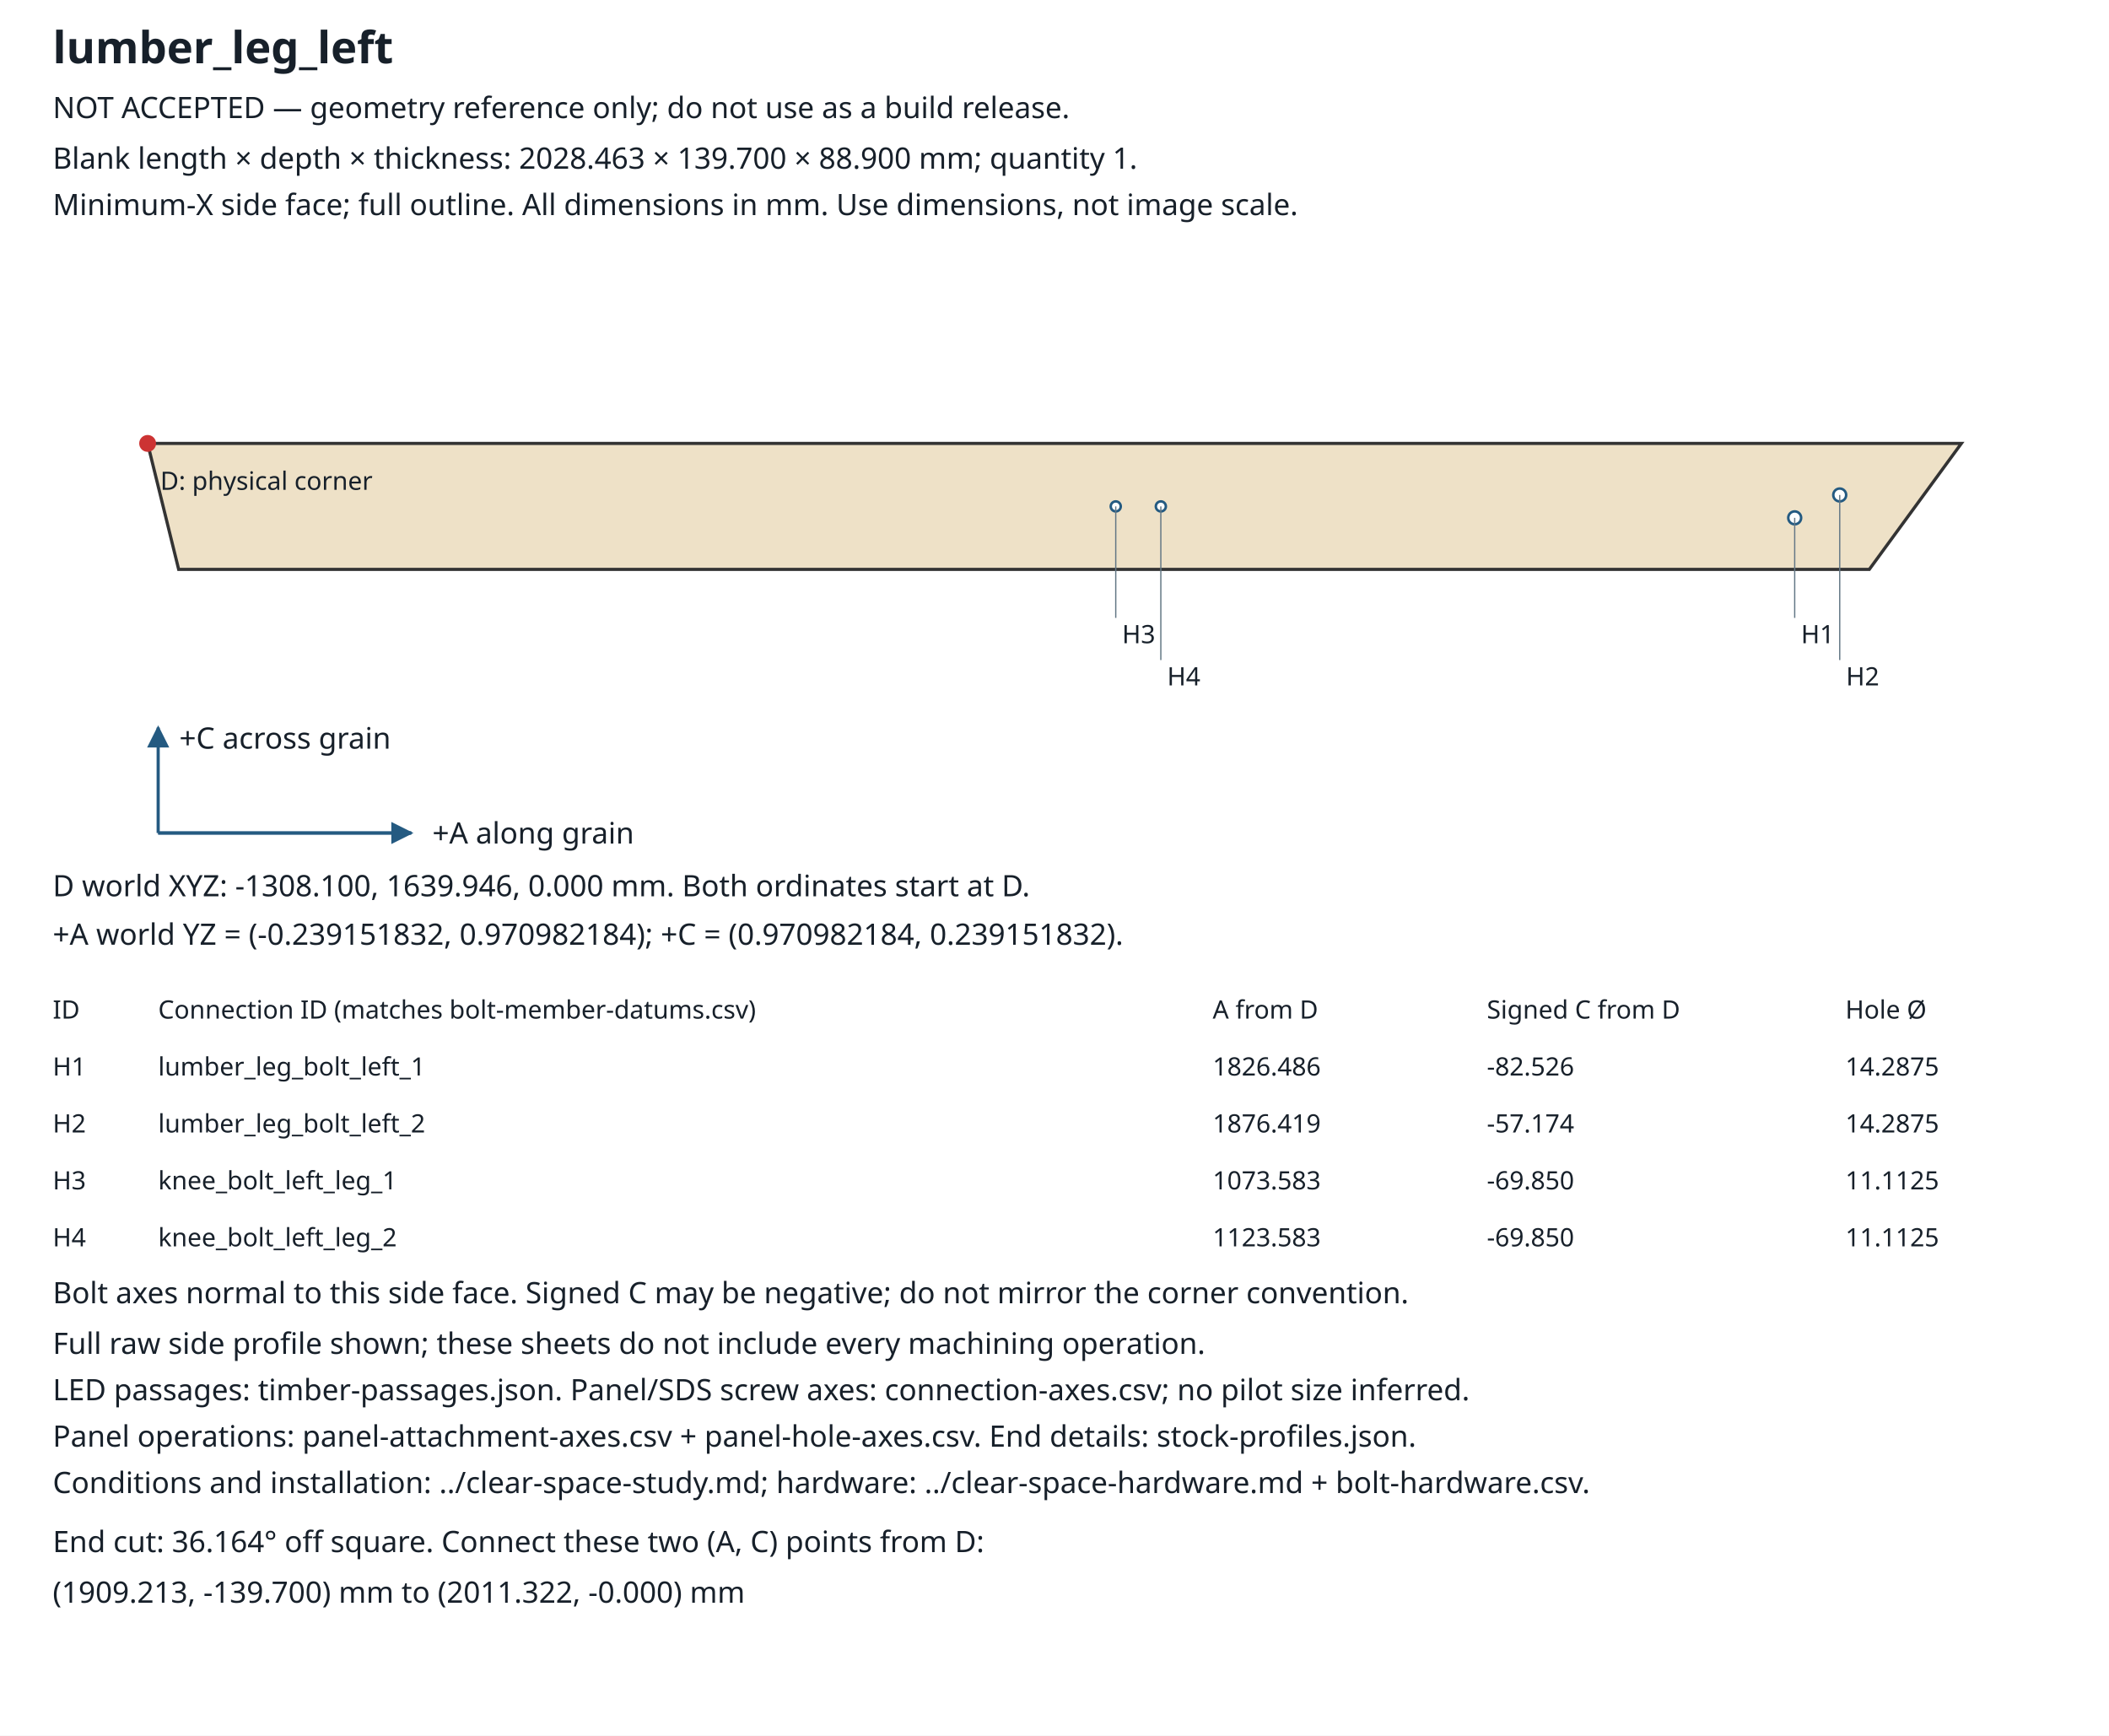
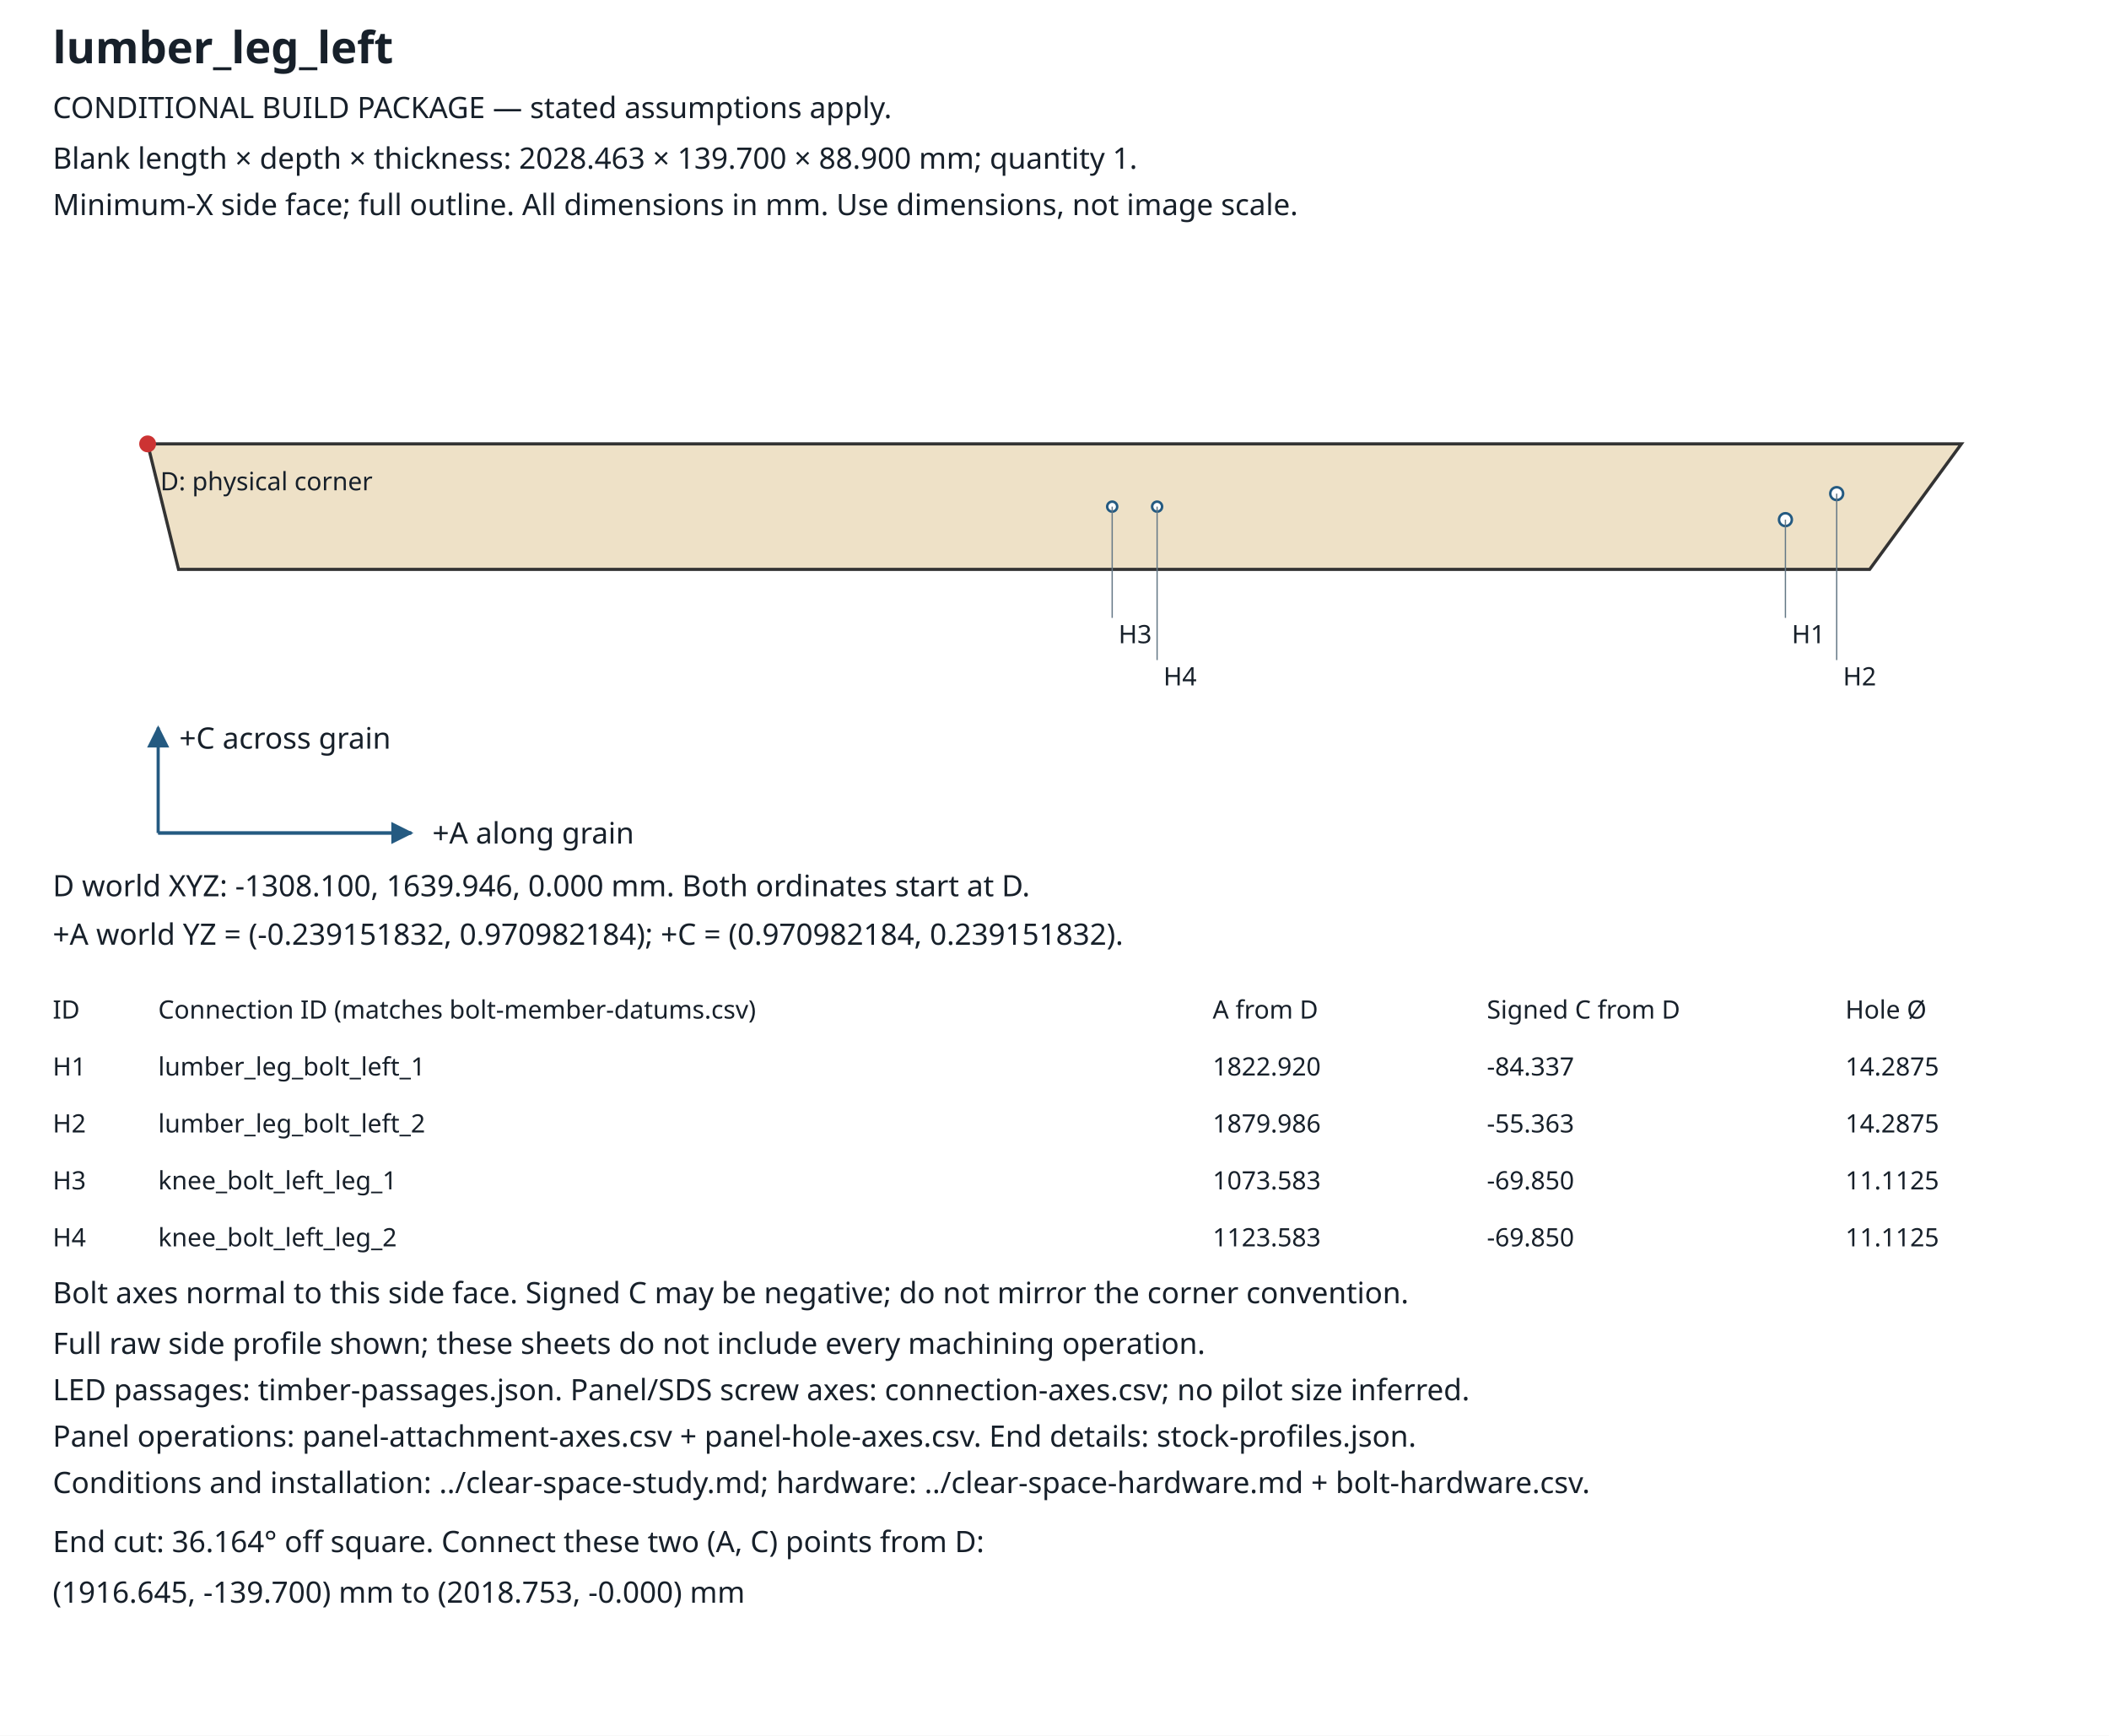
<svg xmlns="http://www.w3.org/2000/svg" width="1000" height="823" viewBox="0 0 1000 823">
  <rect width="100%" height="100%" fill="white" />
  <style>text{font-family:sans-serif;fill:#17202a;font-size:14px}.small{font-size:12px}.title{font-size:21px;font-weight:bold}</style>
  <defs>
    <marker id="arrow" viewBox="0 0 10 10" refX="9" refY="5" markerWidth="7" markerHeight="7" orient="auto-start-reverse">
      <path d="M0 0L10 5L0 10z" fill="#245a81" />
    </marker>
  </defs>
  <text x="25" y="30" class="title">lumber_leg_left</text>
-   <text x="25" y="56" class="">NOT ACCEPTED — geometry reference only; do not use as a build release.</text>
+   <text x="25" y="56" class="">CONDITIONAL BUILD PACKAGE — stated assumptions apply.</text>
  <text x="25" y="80" class="">Blank length × depth × thickness: 2028.463 × 139.700 × 88.900 mm; quantity 1.</text>
  <text x="25" y="102" class="">Minimum-X side face; full outline. All dimensions in mm. Use dimensions, not image scale.</text>
-   <polygon points="70.000,210.267 84.712,270.000 886.341,270.000 930.000,210.267" fill="#eee1c7" stroke="#333" stroke-width="1.5" />
-   <circle cx="70.0" cy="210.267" r="4" fill="#c33" />
-   <text x="76.0" y="232.267" class="small">D: physical corner</text>
-   <circle cx="850.968" cy="245.554" r="3.055" fill="white" stroke="#245a81" stroke-width="1.2" />
-   <line x1="850.968" y1="245.554" x2="850.968" y2="293" stroke="#637785" stroke-width=".6" />
-   <text x="853.968" y="305" class="small">H1</text>
-   <circle cx="872.318" cy="234.714" r="3.055" fill="white" stroke="#245a81" stroke-width="1.2" />
-   <line x1="872.318" y1="234.714" x2="872.318" y2="313" stroke="#637785" stroke-width=".6" />
-   <text x="875.318" y="325" class="small">H2</text>
-   <circle cx="529.042" cy="240.134" r="2.376" fill="white" stroke="#245a81" stroke-width="1.2" />
-   <line x1="529.042" y1="240.134" x2="529.042" y2="293" stroke="#637785" stroke-width=".6" />
-   <text x="532.042" y="305" class="small">H3</text>
-   <circle cx="550.421" cy="240.134" r="2.376" fill="white" stroke="#245a81" stroke-width="1.2" />
-   <line x1="550.421" y1="240.134" x2="550.421" y2="313" stroke="#637785" stroke-width=".6" />
-   <text x="553.421" y="325" class="small">H4</text>
+   <polygon points="70.000,210.487 84.658,270.000 886.501,270.000 930.000,210.487" fill="#eee1c7" stroke="#333" stroke-width="1.5" />
+   <circle cx="70.0" cy="210.487" r="4" fill="#c33" />
+   <text x="76.0" y="232.487" class="small">D: physical corner</text>
+   <circle cx="846.574" cy="246.415" r="3.043" fill="white" stroke="#245a81" stroke-width="1.2" />
+   <line x1="846.574" y1="246.415" x2="846.574" y2="293" stroke="#637785" stroke-width=".6" />
+   <text x="849.574" y="305" class="small">H1</text>
+   <circle cx="870.884" cy="234.072" r="3.043" fill="white" stroke="#245a81" stroke-width="1.2" />
+   <line x1="870.884" y1="234.072" x2="870.884" y2="313" stroke="#637785" stroke-width=".6" />
+   <text x="873.884" y="325" class="small">H2</text>
+   <circle cx="527.352" cy="240.244" r="2.367" fill="white" stroke="#245a81" stroke-width="1.2" />
+   <line x1="527.352" y1="240.244" x2="527.352" y2="293" stroke="#637785" stroke-width=".6" />
+   <text x="530.352" y="305" class="small">H3</text>
+   <circle cx="548.653" cy="240.244" r="2.367" fill="white" stroke="#245a81" stroke-width="1.2" />
+   <line x1="548.653" y1="240.244" x2="548.653" y2="313" stroke="#637785" stroke-width=".6" />
+   <text x="551.653" y="325" class="small">H4</text>
  <path d="M75 395H195M75 395V345" fill="none" stroke="#245a81" stroke-width="1.5" marker-end="url(#arrow)" />
  <path d="M75 395H195" fill="none" stroke="#245a81" stroke-width="1.5" marker-end="url(#arrow)" />
  <text x="205" y="400" class="">+A along grain</text>
  <text x="85" y="355" class="">+C across grain</text>
  <text x="25" y="425" class="">D world XYZ: -1308.100, 1639.946, 0.000 mm. Both ordinates start at D.</text>
  <text x="25" y="448" class="">+A world YZ = (-0.239151832, 0.970982184); +C = (0.970982184, 0.239151832).</text>
  <text x="25" y="483" class="small">ID</text>
  <text x="75" y="483" class="small">Connection ID (matches bolt-member-datums.csv)</text>
  <text x="575" y="483" class="small">A from D</text>
  <text x="705" y="483" class="small">Signed C from D</text>
  <text x="875" y="483" class="small">Hole Ø</text>
  <text x="25" y="510" class="small">H1</text>
  <text x="75" y="510" class="small">lumber_leg_bolt_left_1</text>
-   <text x="575" y="510" class="small">1826.486</text>
-   <text x="705" y="510" class="small">-82.526</text>
+   <text x="575" y="510" class="small">1822.920</text>
+   <text x="705" y="510" class="small">-84.337</text>
  <text x="875" y="510" class="small">14.2875</text>
  <text x="25" y="537" class="small">H2</text>
  <text x="75" y="537" class="small">lumber_leg_bolt_left_2</text>
-   <text x="575" y="537" class="small">1876.419</text>
-   <text x="705" y="537" class="small">-57.174</text>
+   <text x="575" y="537" class="small">1879.986</text>
+   <text x="705" y="537" class="small">-55.363</text>
  <text x="875" y="537" class="small">14.2875</text>
  <text x="25" y="564" class="small">H3</text>
  <text x="75" y="564" class="small">knee_bolt_left_leg_1</text>
  <text x="575" y="564" class="small">1073.583</text>
  <text x="705" y="564" class="small">-69.850</text>
  <text x="875" y="564" class="small">11.1125</text>
  <text x="25" y="591" class="small">H4</text>
  <text x="75" y="591" class="small">knee_bolt_left_leg_2</text>
  <text x="575" y="591" class="small">1123.583</text>
  <text x="705" y="591" class="small">-69.850</text>
  <text x="875" y="591" class="small">11.1125</text>
  <text x="25" y="618" class="">Bolt axes normal to this side face. Signed C may be negative; do not mirror the corner convention.</text>
  <text x="25" y="642" class="">Full raw side profile shown; these sheets do not include every machining operation.</text>
  <text x="25" y="664" class="">LED passages: timber-passages.json. Panel/SDS screw axes: connection-axes.csv; no pilot size inferred.</text>
  <text x="25" y="686" class="">Panel operations: panel-attachment-axes.csv + panel-hole-axes.csv. End details: stock-profiles.json.</text>
  <text x="25" y="708" class="">Conditions and installation: ../clear-space-study.md; hardware: ../clear-space-hardware.md + bolt-hardware.csv.</text>
  <text x="25" y="736" class="">End cut: 36.164° off square. Connect these two (A, C) points from D:</text>
-   <text x="25" y="760" class="">(1909.213, -139.700) mm to (2011.322, -0.000) mm</text>
+   <text x="25" y="760" class="">(1916.645, -139.700) mm to (2018.753, -0.000) mm</text>
</svg>
